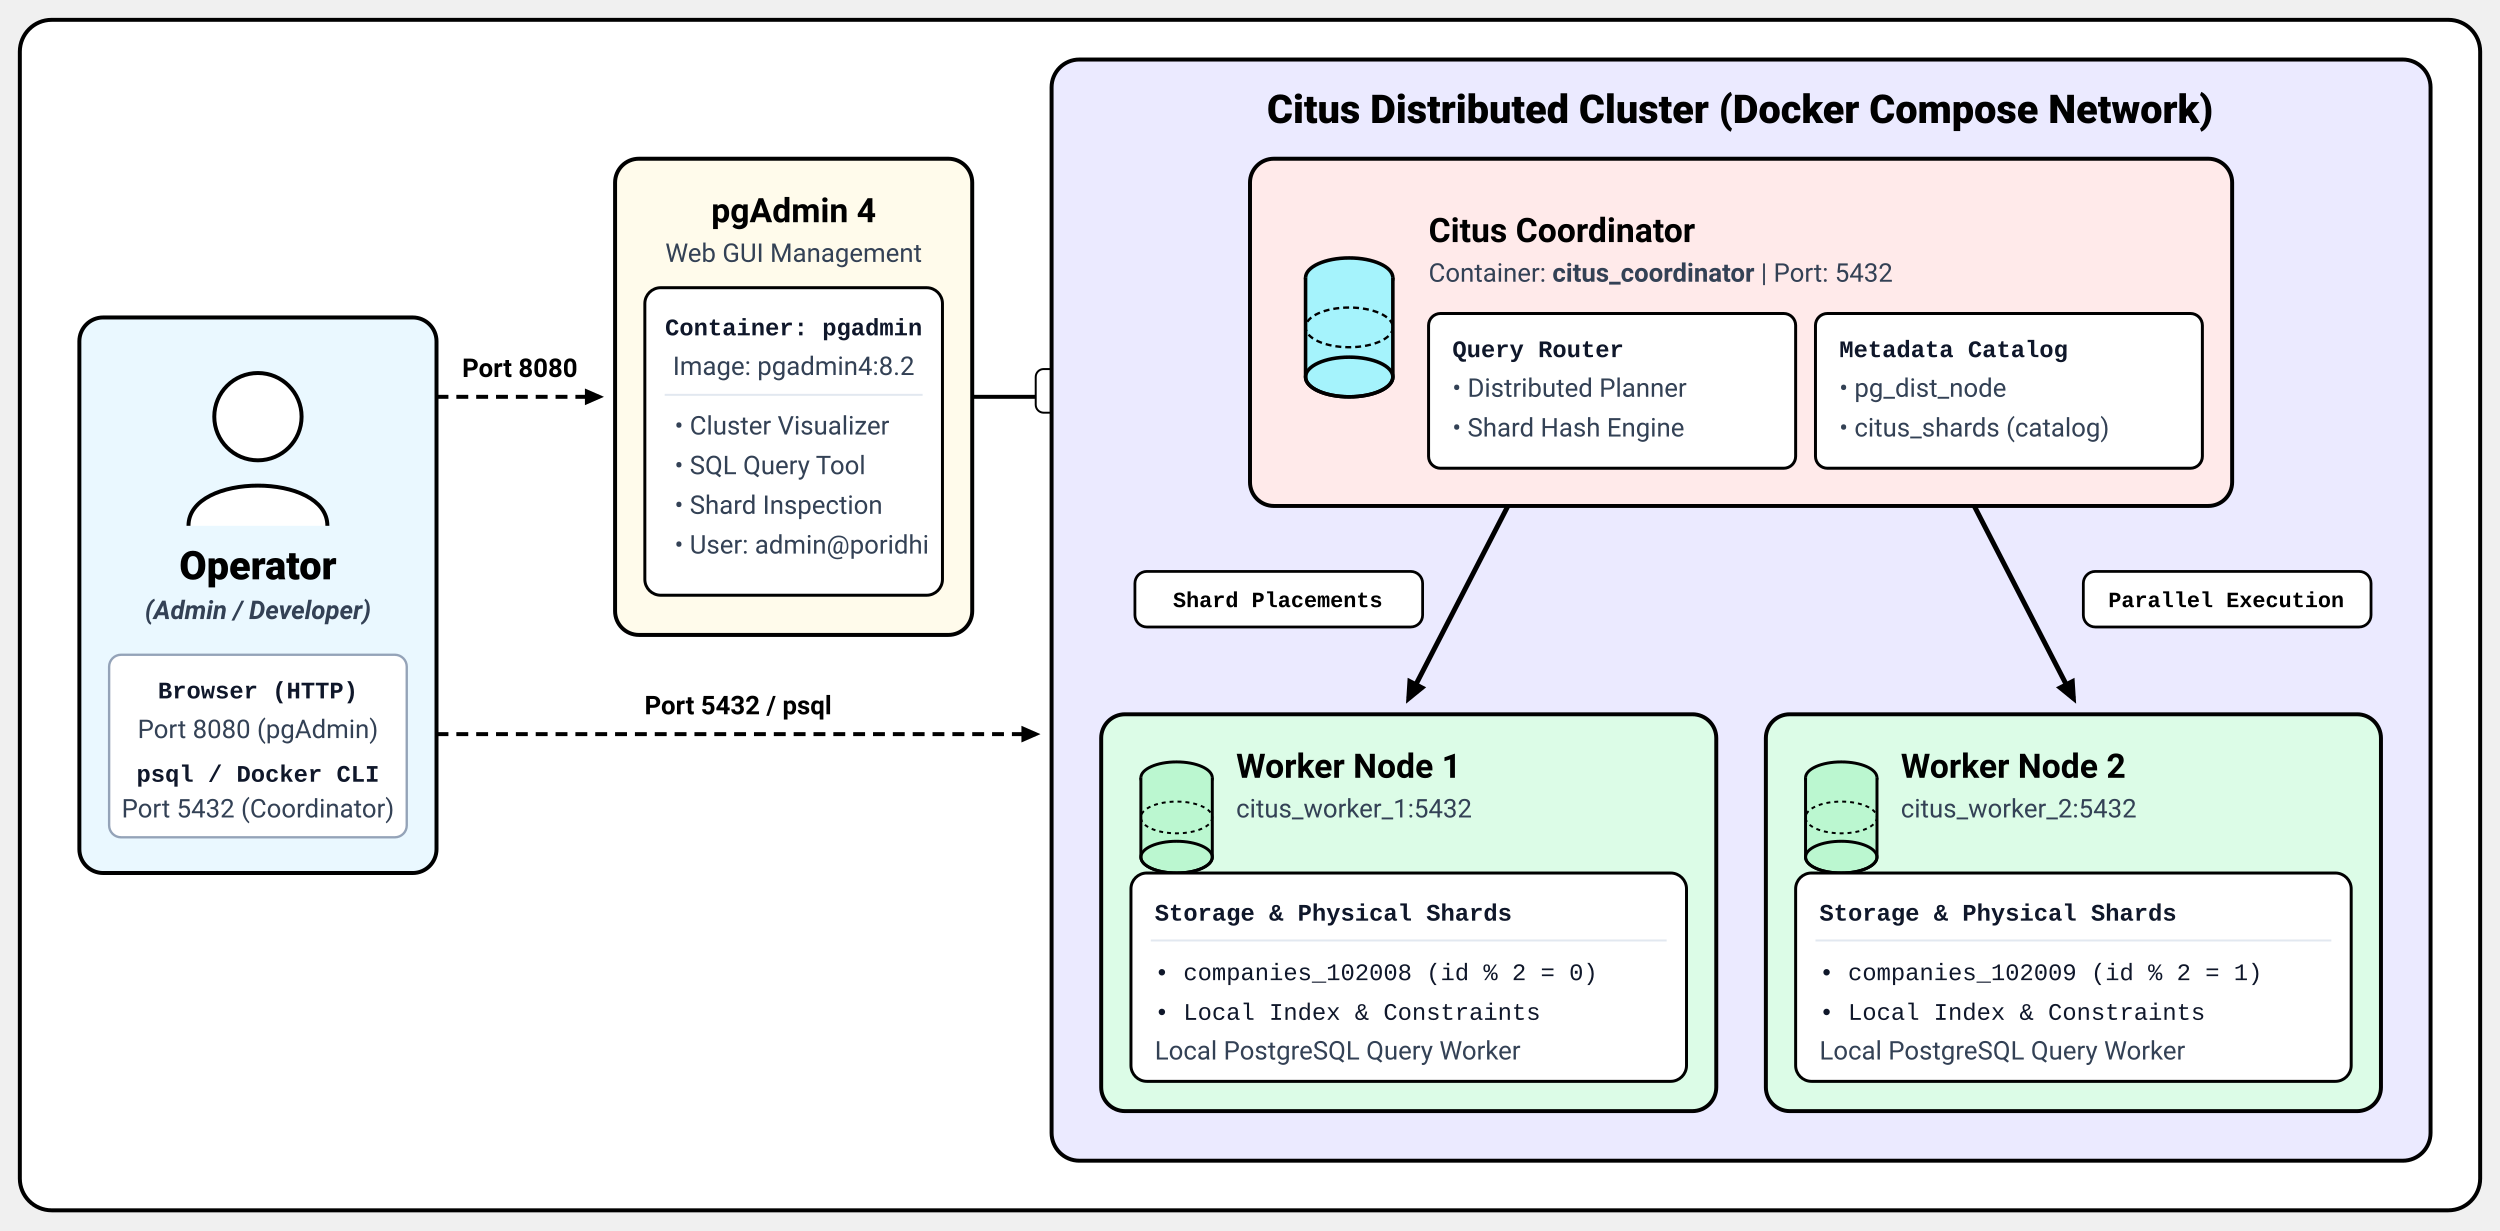
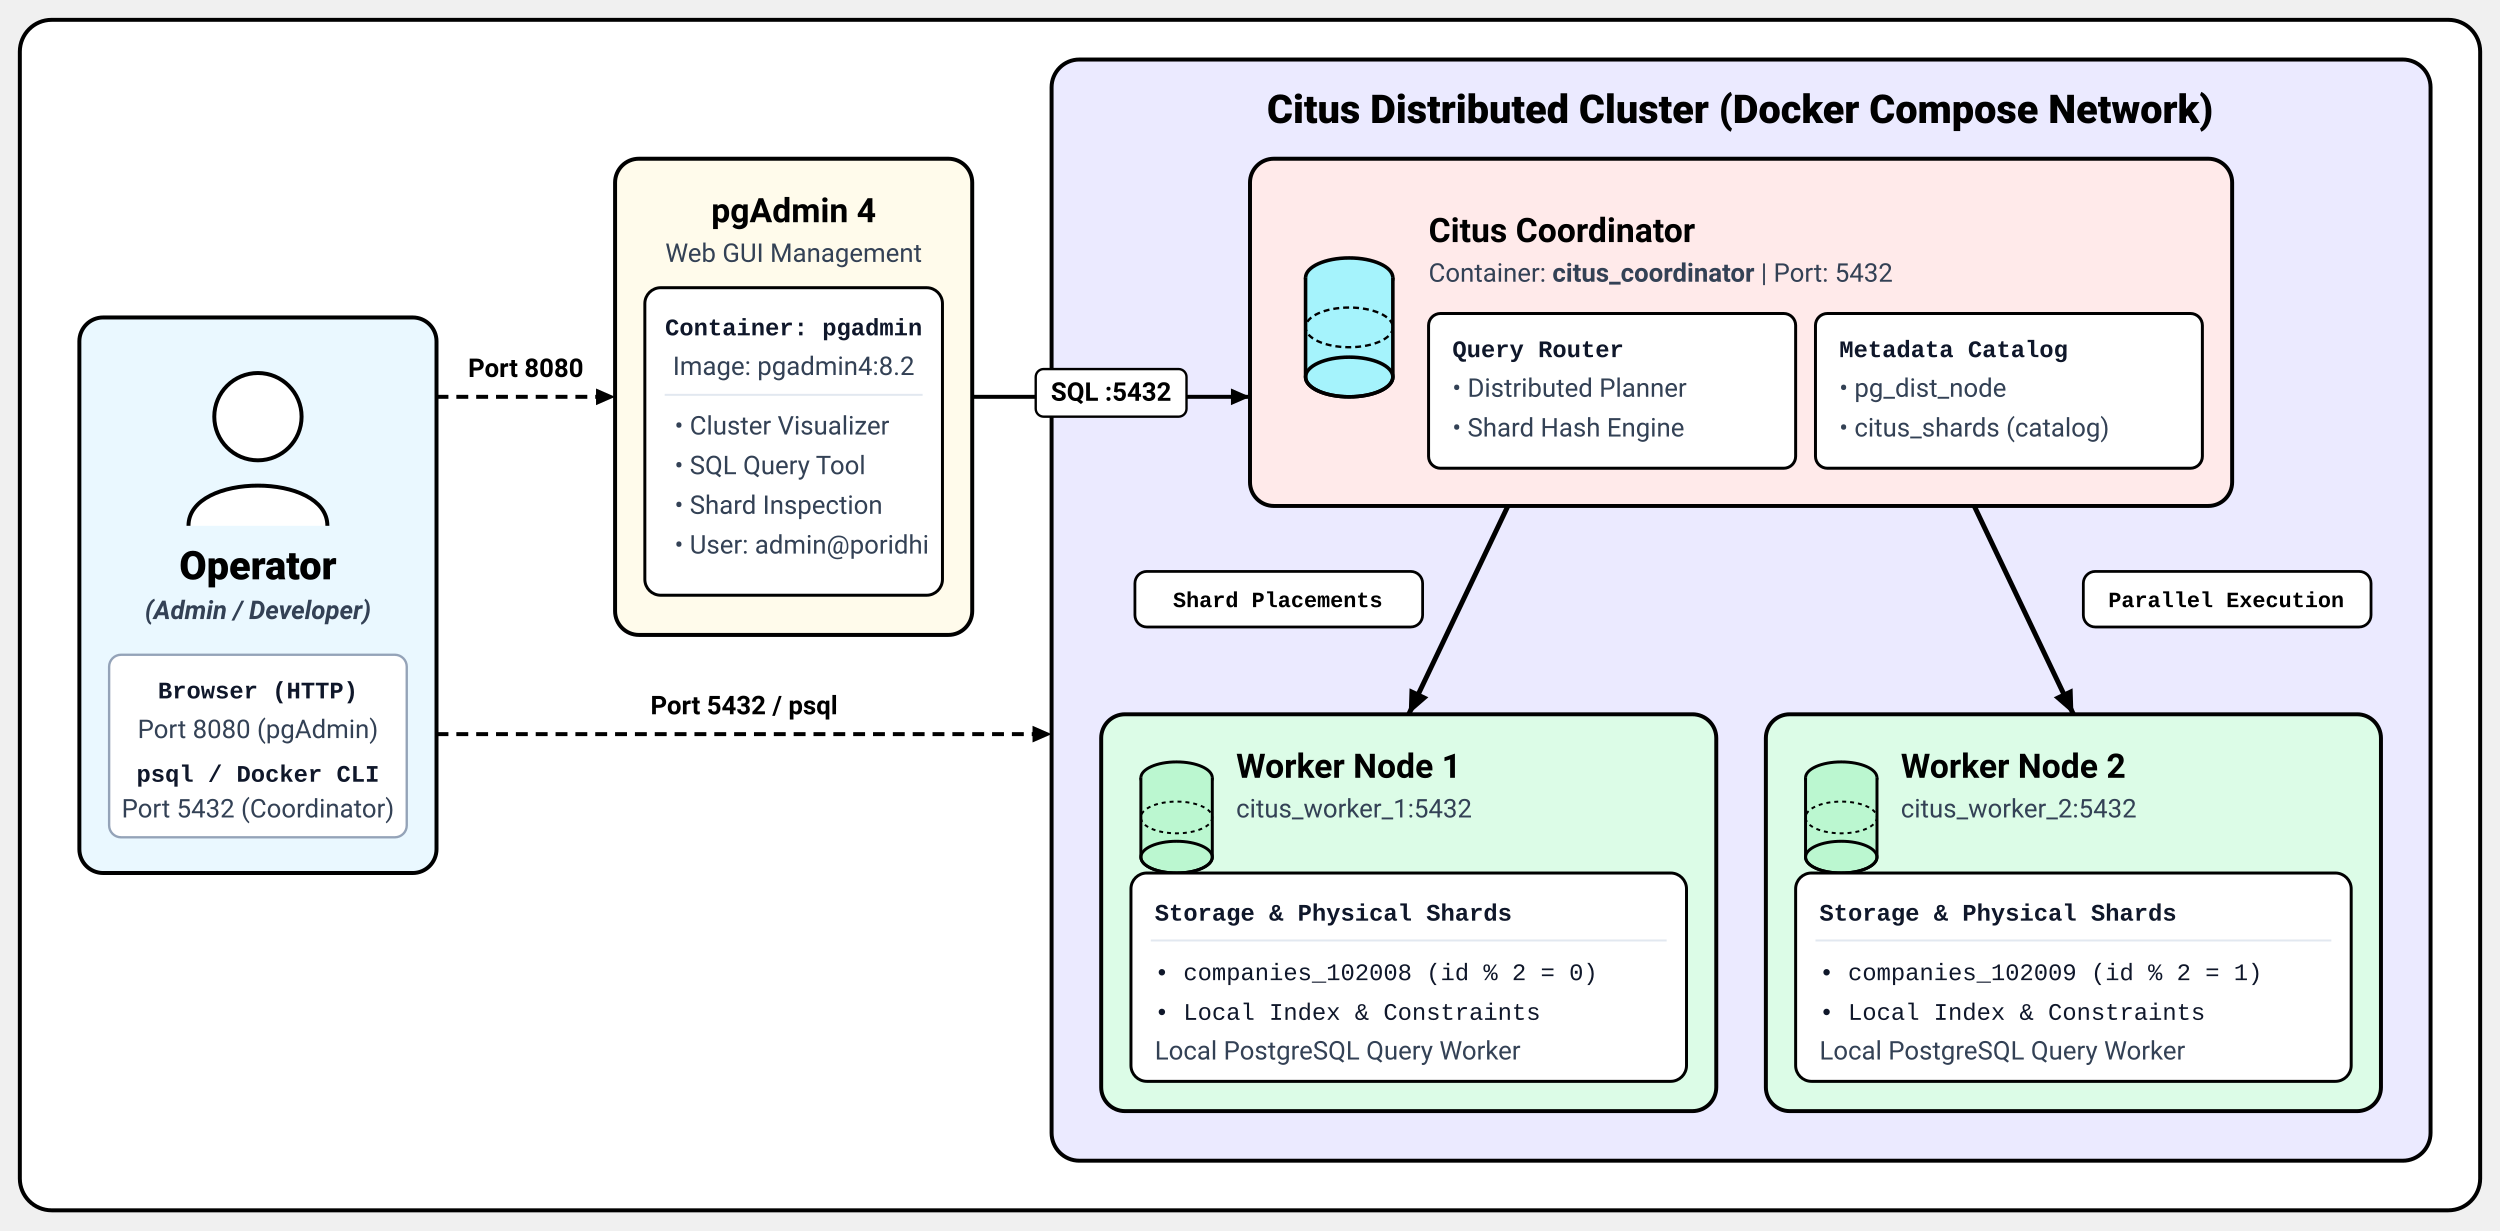
<svg xmlns="http://www.w3.org/2000/svg" viewBox="0 0 1260 620" width="100%" height="auto">
  <defs>
    <style>
      .txt-title { font-family: -apple-system, BlinkMacSystemFont, "Segoe UI", Roboto, Helvetica, Arial, sans-serif; font-size: 20px; font-weight: 800; fill: #000000; }
      .txt-node-title { font-family: -apple-system, BlinkMacSystemFont, "Segoe UI", Roboto, Helvetica, Arial, sans-serif; font-size: 17px; font-weight: 700; fill: #000000; }
      .txt-node-sub { font-family: -apple-system, BlinkMacSystemFont, "Segoe UI", Roboto, Helvetica, Arial, sans-serif; font-size: 13px; fill: #334155; }
      .txt-node-code { font-family: "SFMono-Regular", Consolas, "Liberation Mono", Menlo, monospace; font-size: 12px; fill: #0f172a; }
      .txt-arrow-label { font-family: -apple-system, BlinkMacSystemFont, "Segoe UI", Roboto, Helvetica, Arial, sans-serif; font-size: 13px; font-weight: 700; fill: #000000; }
      .txt-badge { font-family: "SFMono-Regular", Consolas, "Liberation Mono", Menlo, monospace; font-size: 11px; font-weight: 700; fill: #000000; }
    </style>
-     <marker id="arrow" viewBox="0 0 10 10" refX="6" refY="5" markerWidth="6" markerHeight="6" orient="auto">
+     <marker id="arrow" viewBox="0 0 10 10" refX="8" refY="5" markerWidth="6" markerHeight="6" orient="auto">
      <path d="M 0 1.5 L 8 5 L 0 8.5 z" fill="#000000" />
    </marker>
-     <marker id="arrow-muted" viewBox="0 0 10 10" refX="6" refY="5" markerWidth="6" markerHeight="6" orient="auto">
+     <marker id="arrow-muted" viewBox="0 0 10 10" refX="8" refY="5" markerWidth="6" markerHeight="6" orient="auto">
      <path d="M 0 1.5 L 8 5 L 0 8.5 z" fill="#94a3b8" />
    </marker>
-     <marker id="arrow-green" viewBox="0 0 10 10" refX="6" refY="5" markerWidth="6" markerHeight="6" orient="auto">
+     <marker id="arrow-green" viewBox="0 0 10 10" refX="8" refY="5" markerWidth="6" markerHeight="6" orient="auto">
      <path d="M 0 1.5 L 8 5 L 0 8.5 z" fill="#16a34a" />
    </marker>
  </defs>
  <rect x="10" y="10" width="1240" height="600" rx="16" fill="#ffffff" stroke="#000000" stroke-width="2" />
  <g transform="translate(40, 160)">
    <rect width="180" height="280" rx="12" fill="#eaf8ff" stroke="#000000" stroke-width="2" />
    <circle cx="90" cy="50" r="22" fill="#ffffff" stroke="#000000" stroke-width="2" />
    <path d="M 55 105 C 55 78, 125 78, 125 105" fill="#ffffff" stroke="#000000" stroke-width="2" />
    <text x="90" y="132" class="txt-title" text-anchor="middle">Operator</text>
    <text x="90" y="152" class="txt-node-sub" font-style="italic" font-weight="600" text-anchor="middle">(Admin / Developer)</text>
    <g transform="translate(15, 170)">
      <rect width="150" height="92" rx="6" fill="#ffffff" stroke="#94a3b8" stroke-width="1.2" />
      <text x="75" y="22" class="txt-node-code" font-weight="700" text-anchor="middle">Browser (HTTP)</text>
      <text x="75" y="42" class="txt-node-sub" font-size="11" text-anchor="middle">Port 8080 (pgAdmin)</text>
      <text x="75" y="64" class="txt-node-code" font-weight="700" text-anchor="middle">psql / Docker CLI</text>
      <text x="75" y="82" class="txt-node-sub" font-size="11" text-anchor="middle">Port 5432 (Coordinator)</text>
    </g>
  </g>
-   <path d="M 220 200 L 302 200" fill="none" stroke="#000000" stroke-width="2" stroke-dasharray="6 4" marker-end="url(#arrow)" />
-   <text x="262" y="190" class="txt-arrow-label" text-anchor="middle">Port 8080</text>
-   <path d="M 220 370 L 522 370" fill="none" stroke="#000000" stroke-width="2" stroke-dasharray="6 4" marker-end="url(#arrow)" />
-   <text x="372" y="360" class="txt-arrow-label" text-anchor="middle">Port 5432 / psql</text>
  <g transform="translate(310, 80)">
    <rect width="180" height="240" rx="12" fill="#fffbeb" stroke="#000000" stroke-width="2" />
    <text x="90" y="32" class="txt-node-title" text-anchor="middle">pgAdmin 4</text>
    <text x="90" y="52" class="txt-node-sub" text-anchor="middle">Web GUI Management</text>
    <g transform="translate(15, 65)">
      <rect width="150" height="155" rx="8" fill="#ffffff" stroke="#000000" stroke-width="1.5" />
      <text x="75" y="24" class="txt-node-code" font-weight="700" text-anchor="middle">Container: pgadmin</text>
      <text x="75" y="44" class="txt-node-sub" text-anchor="middle">Image: pgadmin4:8.2</text>
      <line x1="10" y1="54" x2="140" y2="54" stroke="#e2e8f0" stroke-width="1" />
      <text x="15" y="74" class="txt-node-sub">• Cluster Visualizer</text>
      <text x="15" y="94" class="txt-node-sub">• SQL Query Tool</text>
      <text x="15" y="114" class="txt-node-sub">• Shard Inspection</text>
      <text x="15" y="134" class="txt-node-sub">• User: admin@poridhi</text>
    </g>
  </g>
-   <path d="M 490 200 L 622 200" fill="none" stroke="#000000" stroke-width="2" marker-end="url(#arrow)" />
-   <rect x="522" y="186" width="76" height="22" rx="4" fill="#ffffff" stroke="#000000" stroke-width="1" />
-   <text x="560" y="201" class="txt-arrow-label" font-size="11" text-anchor="middle">SQL :5432</text>
  <g transform="translate(530, 30)">
    <rect width="695" height="555" rx="14" fill="#ebeaff" stroke="#000000" stroke-width="2" />
    <text x="347" y="32" class="txt-title" text-anchor="middle">Citus Distributed Cluster (Docker Compose Network)</text>
    <g transform="translate(100, 50)">
      <rect width="495" height="175" rx="12" fill="#ffeaea" stroke="#000000" stroke-width="2" />
      <g transform="translate(25, 45)">
        <ellipse cx="25" cy="15" rx="22" ry="10" fill="#a5f3fc" stroke="#000000" stroke-width="1.8" />
        <path d="M 3 15 L 3 65 A 22 10 0 0 0 47 65 L 47 15" fill="#a5f3fc" stroke="#000000" stroke-width="1.8" />
        <ellipse cx="25" cy="40" rx="22" ry="10" fill="none" stroke="#000000" stroke-width="1.2" stroke-dasharray="3 2" />
        <ellipse cx="25" cy="65" rx="22" ry="10" fill="none" stroke="#000000" stroke-width="1.8" />
      </g>
      <text x="90" y="42" class="txt-node-title">Citus Coordinator</text>
      <text x="90" y="62" class="txt-node-sub">Container: <tspan font-weight="700">citus_coordinator</tspan> | Port: 5432</text>
      <g transform="translate(90, 78)">
        <rect width="185" height="78" rx="6" fill="#ffffff" stroke="#000000" stroke-width="1.5" />
        <text x="12" y="22" class="txt-node-code" font-weight="700">Query Router</text>
        <text x="12" y="42" class="txt-node-sub">• Distributed Planner</text>
        <text x="12" y="62" class="txt-node-sub">• Shard Hash Engine</text>
      </g>
      <g transform="translate(285, 78)">
        <rect width="195" height="78" rx="6" fill="#ffffff" stroke="#000000" stroke-width="1.5" />
        <text x="12" y="22" class="txt-node-code" font-weight="700">Metadata Catalog</text>
        <text x="12" y="42" class="txt-node-sub">• pg_dist_node</text>
        <text x="12" y="62" class="txt-node-sub">• citus_shards (catalog)</text>
      </g>
    </g>
-     <path d="M 230 225 L 180 322" fill="none" stroke="#000000" stroke-width="2.5" marker-end="url(#arrow)" />
-     <path d="M 465 225 L 515 322" fill="none" stroke="#000000" stroke-width="2.5" marker-end="url(#arrow)" />
+     <path d="M 230 225 L 180 330" fill="none" stroke="#000000" stroke-width="2.5" marker-end="url(#arrow)" />
+     <path d="M 465 225 L 515 330" fill="none" stroke="#000000" stroke-width="2.5" marker-end="url(#arrow)" />
    <g transform="translate(42, 258)">
      <rect width="145" height="28" rx="6" fill="#ffffff" stroke="#000000" stroke-width="1.4" />
      <text x="72" y="18" class="txt-badge" text-anchor="middle">Shard Placements</text>
    </g>
    <g transform="translate(520, 258)">
      <rect width="145" height="28" rx="6" fill="#ffffff" stroke="#000000" stroke-width="1.4" />
      <text x="72" y="18" class="txt-badge" text-anchor="middle">Parallel Execution</text>
    </g>
    <g transform="translate(25, 330)">
      <rect width="310" height="200" rx="12" fill="#dcfce7" stroke="#000000" stroke-width="2" />
      <g transform="translate(18, 20)">
        <ellipse cx="20" cy="12" rx="18" ry="8" fill="#bbf7d0" stroke="#000000" stroke-width="1.5" />
        <path d="M 2 12 L 2 52 A 18 8 0 0 0 38 52 L 38 12" fill="#bbf7d0" stroke="#000000" stroke-width="1.5" />
        <ellipse cx="20" cy="32" rx="18" ry="8" fill="none" stroke="#000000" stroke-width="1" stroke-dasharray="2 2" />
        <ellipse cx="20" cy="52" rx="18" ry="8" fill="none" stroke="#000000" stroke-width="1.5" />
      </g>
      <text x="68" y="32" class="txt-node-title">Worker Node 1</text>
      <text x="68" y="52" class="txt-node-sub">citus_worker_1:5432</text>
      <g transform="translate(15, 80)">
        <rect width="280" height="105" rx="8" fill="#ffffff" stroke="#000000" stroke-width="1.5" />
        <text x="12" y="24" class="txt-node-code" font-weight="700">Storage &amp; Physical Shards</text>
        <line x1="10" y1="34" x2="270" y2="34" stroke="#e2e8f0" stroke-width="1" />
        <text x="12" y="54" class="txt-node-code">• companies_102008 (id % 2 = 0)</text>
        <text x="12" y="74" class="txt-node-code">• Local Index &amp; Constraints</text>
        <text x="12" y="94" class="txt-node-sub">Local PostgreSQL Query Worker</text>
      </g>
    </g>
    <g transform="translate(360, 330)">
      <rect width="310" height="200" rx="12" fill="#dcfce7" stroke="#000000" stroke-width="2" />
      <g transform="translate(18, 20)">
        <ellipse cx="20" cy="12" rx="18" ry="8" fill="#bbf7d0" stroke="#000000" stroke-width="1.5" />
        <path d="M 2 12 L 2 52 A 18 8 0 0 0 38 52 L 38 12" fill="#bbf7d0" stroke="#000000" stroke-width="1.5" />
        <ellipse cx="20" cy="32" rx="18" ry="8" fill="none" stroke="#000000" stroke-width="1" stroke-dasharray="2 2" />
        <ellipse cx="20" cy="52" rx="18" ry="8" fill="none" stroke="#000000" stroke-width="1.5" />
      </g>
      <text x="68" y="32" class="txt-node-title">Worker Node 2</text>
      <text x="68" y="52" class="txt-node-sub">citus_worker_2:5432</text>
      <g transform="translate(15, 80)">
        <rect width="280" height="105" rx="8" fill="#ffffff" stroke="#000000" stroke-width="1.5" />
        <text x="12" y="24" class="txt-node-code" font-weight="700">Storage &amp; Physical Shards</text>
        <line x1="10" y1="34" x2="270" y2="34" stroke="#e2e8f0" stroke-width="1" />
        <text x="12" y="54" class="txt-node-code">• companies_102009 (id % 2 = 1)</text>
        <text x="12" y="74" class="txt-node-code">• Local Index &amp; Constraints</text>
        <text x="12" y="94" class="txt-node-sub">Local PostgreSQL Query Worker</text>
      </g>
    </g>
  </g>
+   <path d="M 220 200 L 310 200" fill="none" stroke="#000000" stroke-width="2" stroke-dasharray="6 4" marker-end="url(#arrow)" />
+   <text x="265" y="190" class="txt-arrow-label" text-anchor="middle">Port 8080</text>
+   <path d="M 220 370 L 530 370" fill="none" stroke="#000000" stroke-width="2" stroke-dasharray="6 4" marker-end="url(#arrow)" />
+   <text x="375" y="360" class="txt-arrow-label" text-anchor="middle">Port 5432 / psql</text>
+   <path d="M 490 200 L 630 200" fill="none" stroke="#000000" stroke-width="2" marker-end="url(#arrow)" />
+   <rect x="522" y="186" width="76" height="24" rx="4" fill="#ffffff" stroke="#000000" stroke-width="1.2" />
+   <text x="560" y="202" class="txt-arrow-label" font-size="11" text-anchor="middle">SQL :5432</text>
</svg>
